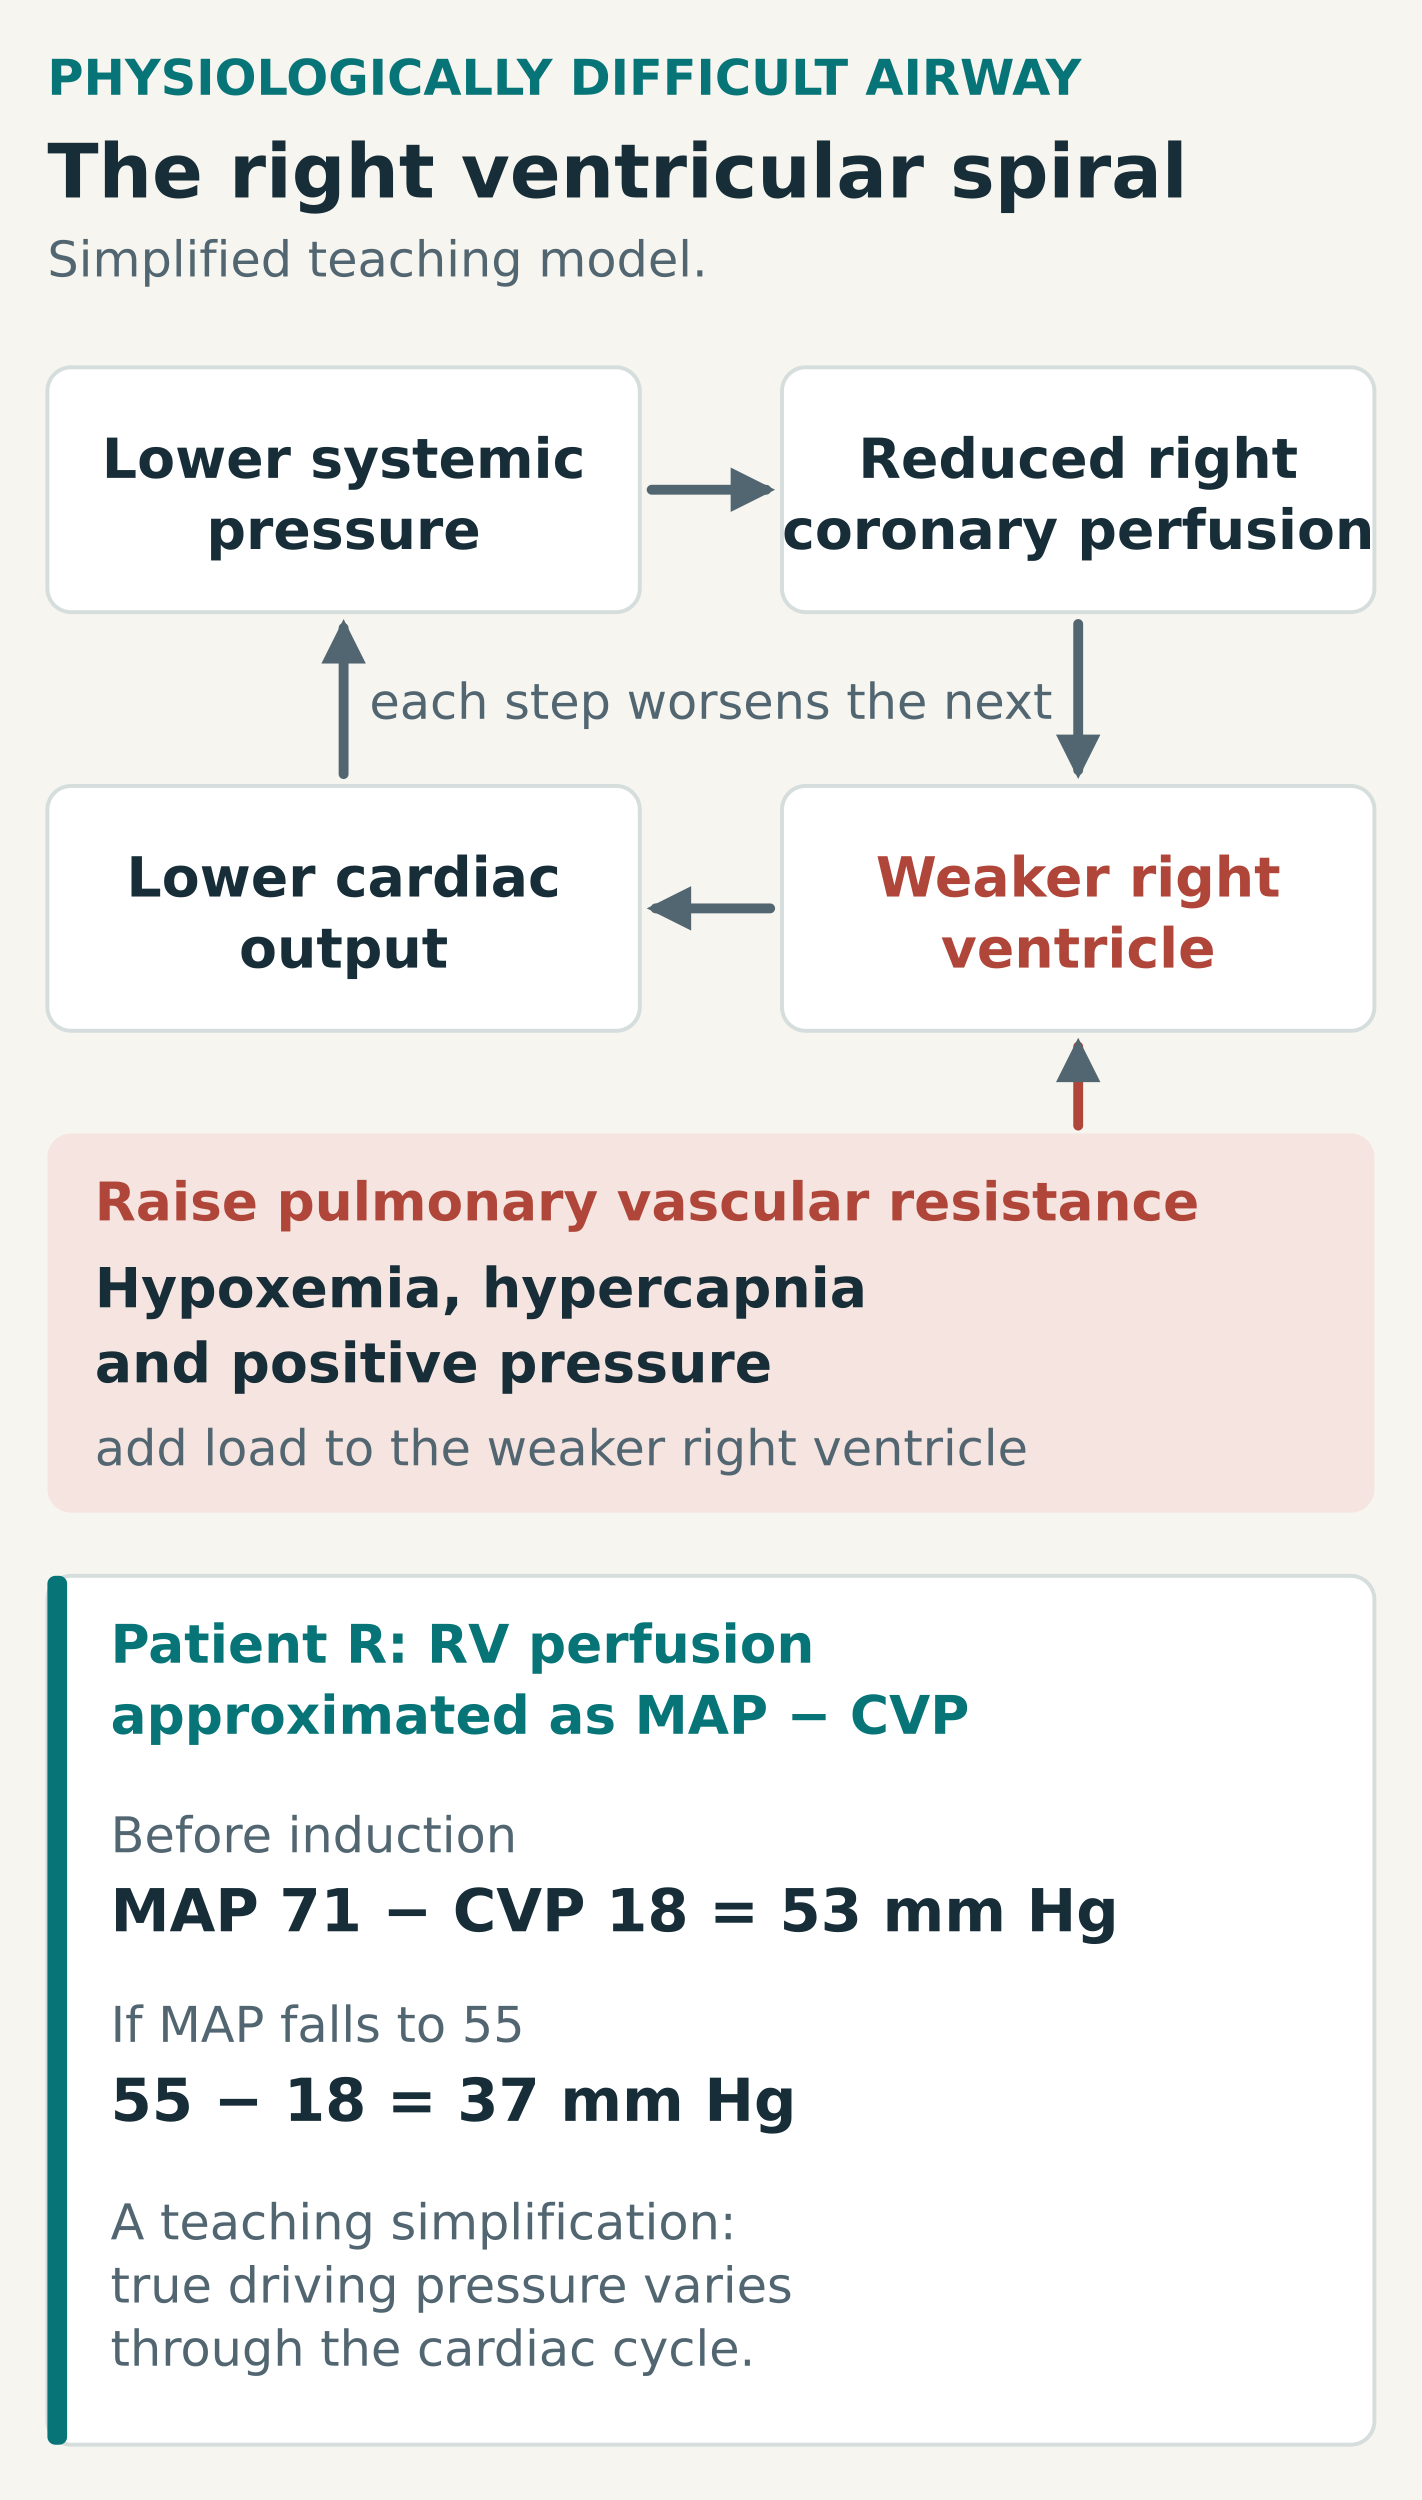
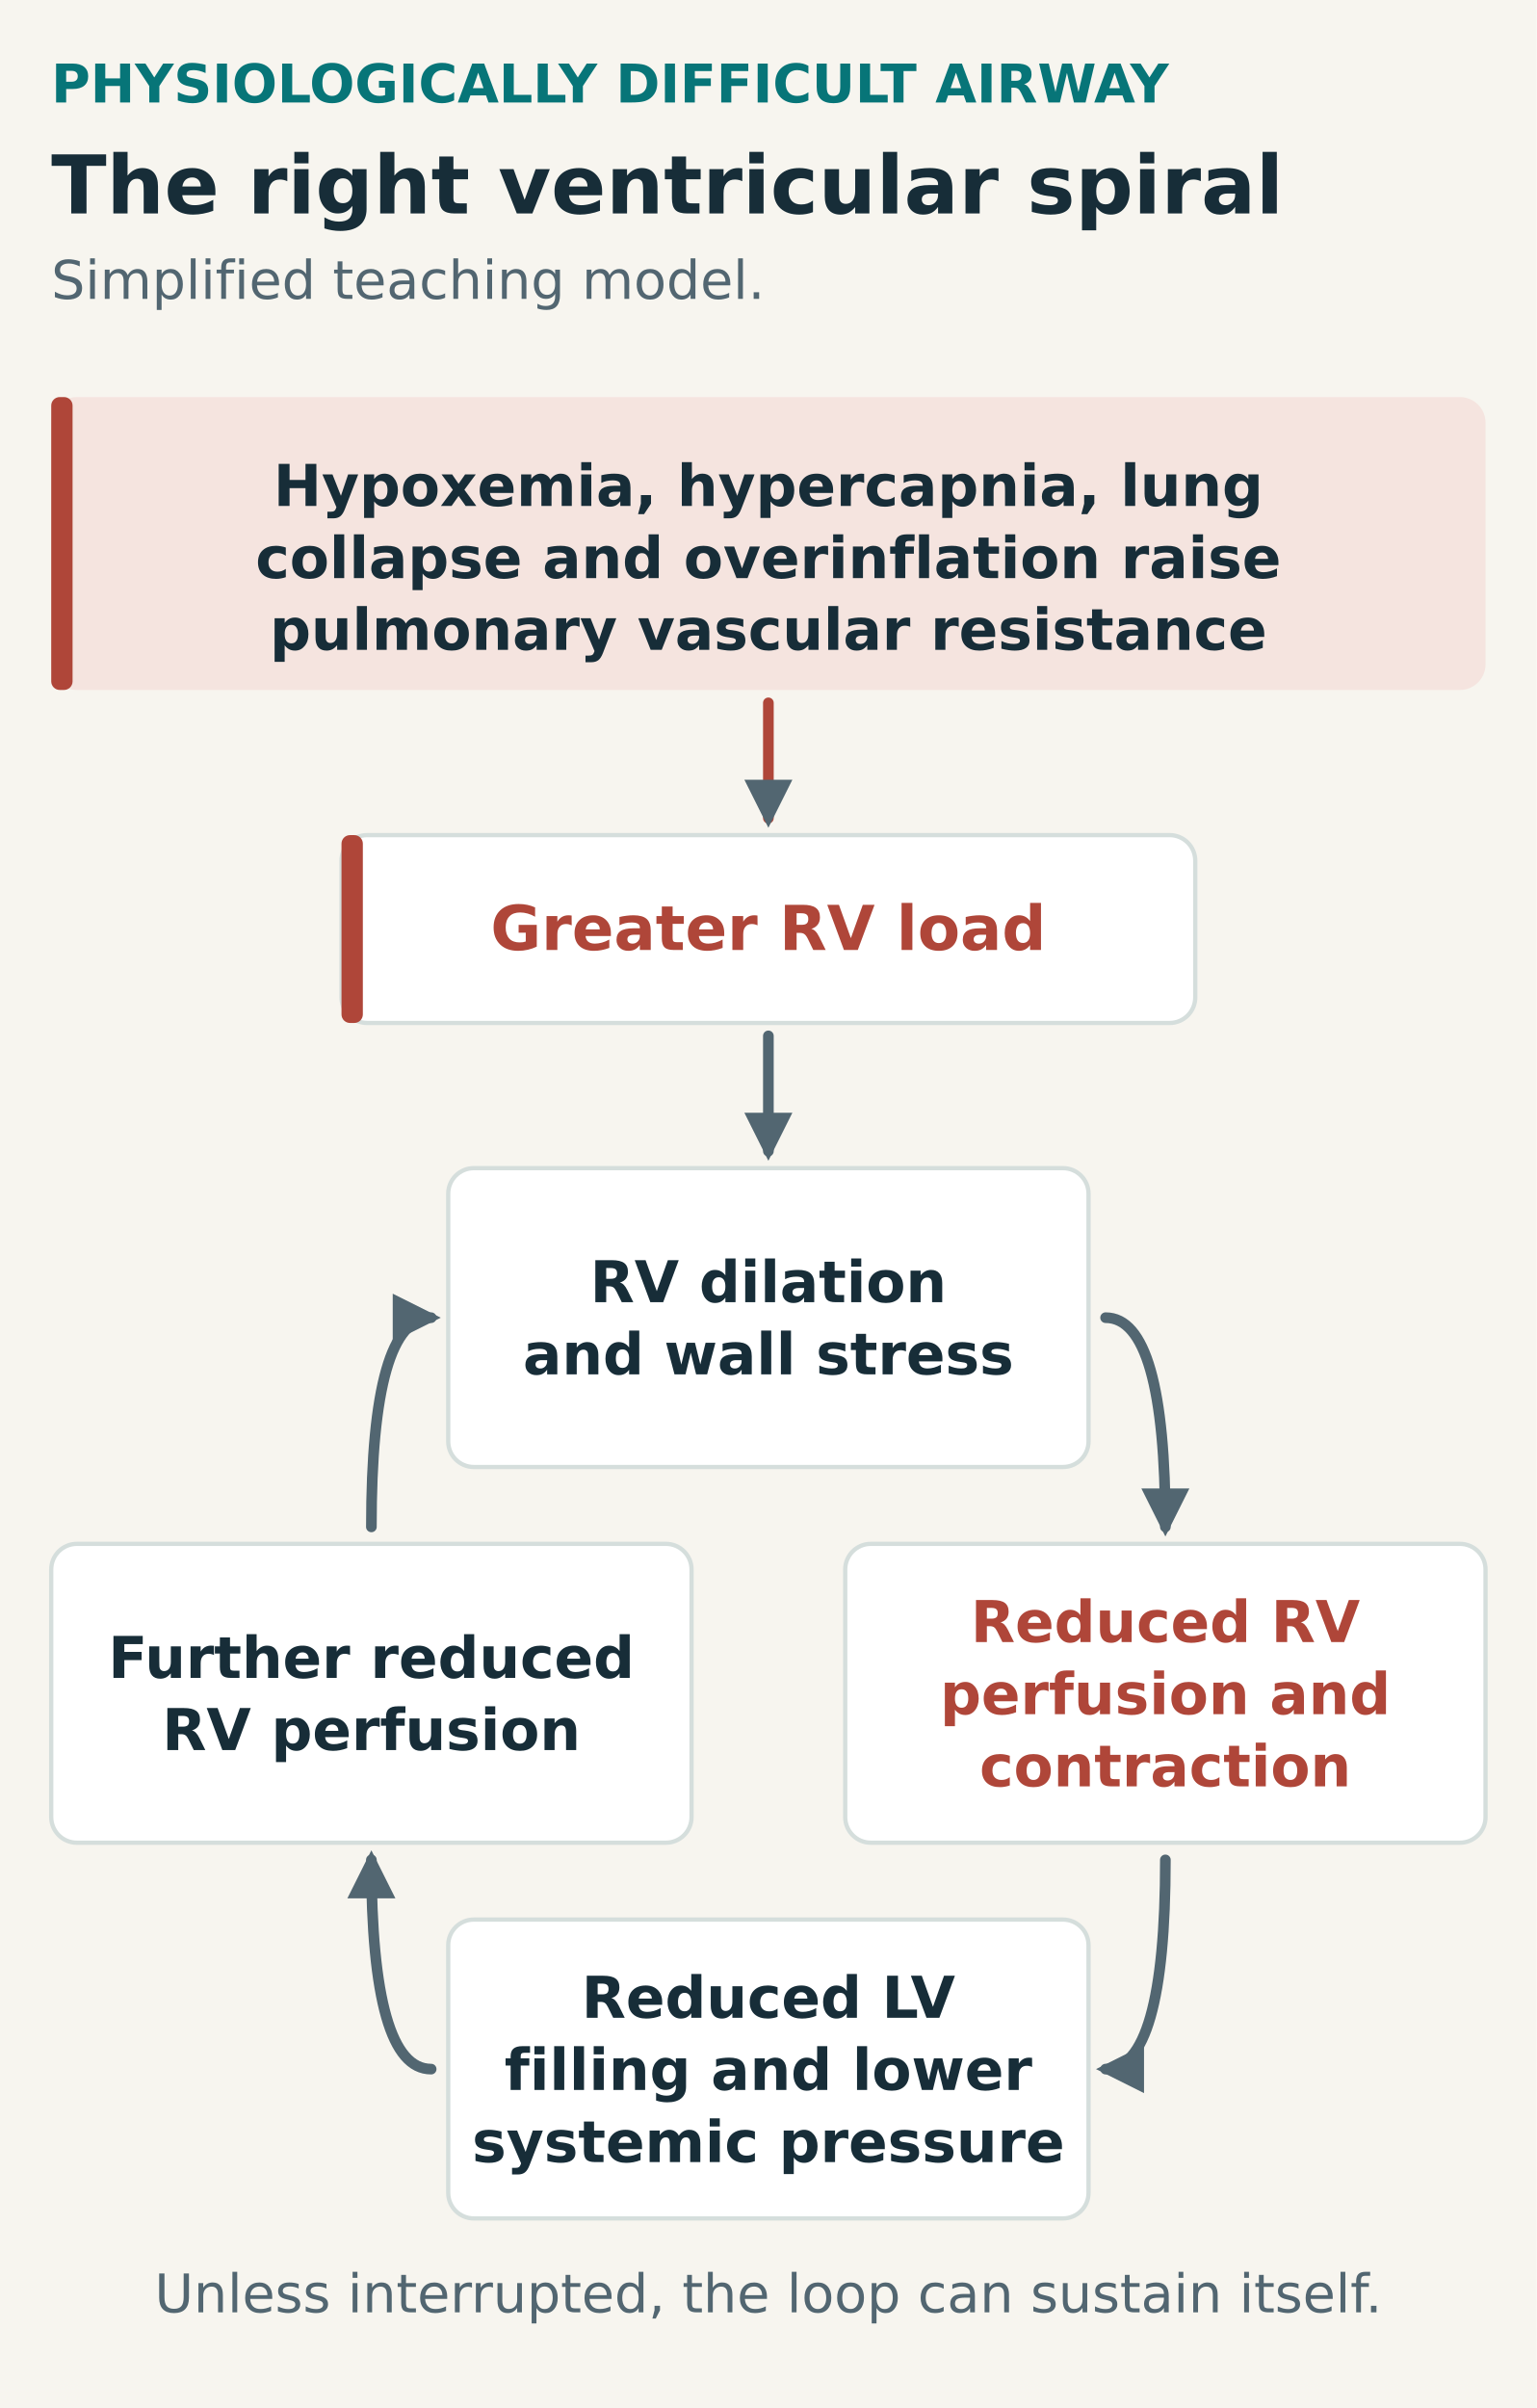
- <svg xmlns="http://www.w3.org/2000/svg" class="diagram-screen" viewBox="0 0 360 633" role="img" aria-labelledby="fig-r2-03-rv-spiral-screen-title" aria-describedby="fig-r2-03-rv-spiral-screen-desc">
+ <svg xmlns="http://www.w3.org/2000/svg" class="diagram-screen" viewBox="0 0 360 564" role="img" aria-labelledby="fig-r2-03-rv-spiral-screen-title" aria-describedby="fig-r2-03-rv-spiral-screen-desc">
  <style>text{font-family:'DejaVu Sans',system-ui,sans-serif}.fig-r2-03-rv-spiral-screen-t-ink{fill:var(--fig-ink,#172d38)}.fig-r2-03-rv-spiral-screen-t-muted{fill:var(--fig-muted,#526671)}.fig-r2-03-rv-spiral-screen-t-teal{fill:var(--fig-teal,#077578)}.fig-r2-03-rv-spiral-screen-t-red{fill:var(--fig-red,#af4639)}.fig-r2-03-rv-spiral-screen-t-gold{fill:var(--fig-gold,#996613)}.fig-r2-03-rv-spiral-screen-bg{fill:var(--fig-canvas,#f7f5ef)}.fig-r2-03-rv-spiral-screen-pn{fill:var(--fig-panel,#ffffff);stroke:var(--fig-rule,#d5dedc)}.fig-r2-03-rv-spiral-screen-s-teal{stroke:var(--fig-teal,#077578);fill:none}.fig-r2-03-rv-spiral-screen-f-teal{fill:var(--fig-teal,#077578)}.fig-r2-03-rv-spiral-screen-s-red{stroke:var(--fig-red,#af4639);fill:none}.fig-r2-03-rv-spiral-screen-f-red{fill:var(--fig-red,#af4639)}.fig-r2-03-rv-spiral-screen-s-gold{stroke:var(--fig-gold,#996613);fill:none}.fig-r2-03-rv-spiral-screen-f-gold{fill:var(--fig-gold,#996613)}.fig-r2-03-rv-spiral-screen-s-muted{stroke:var(--fig-muted,#526671);fill:none}.fig-r2-03-rv-spiral-screen-f-muted{fill:var(--fig-muted,#526671)}.fig-r2-03-rv-spiral-screen-s-rule{stroke:var(--fig-rule,#d5dedc);fill:none}.fig-r2-03-rv-spiral-screen-f-rule{fill:var(--fig-rule,#d5dedc)}.fig-r2-03-rv-spiral-screen-s-ink{stroke:var(--fig-ink,#172d38);fill:none}.fig-r2-03-rv-spiral-screen-f-ink{fill:var(--fig-ink,#172d38)}.fig-r2-03-rv-spiral-screen-f-tt{fill:var(--fig-teal-tint,#ddedea)}.fig-r2-03-rv-spiral-screen-f-rt{fill:var(--fig-red-tint,#f5e4df)}@media (prefers-color-scheme:dark){.fig-r2-03-rv-spiral-screen-t-ink{fill:var(--fig-ink,#e8dfd0)}.fig-r2-03-rv-spiral-screen-t-muted{fill:var(--fig-muted,#b3a897)}.fig-r2-03-rv-spiral-screen-t-teal{fill:var(--fig-teal,#6fb8b0)}.fig-r2-03-rv-spiral-screen-t-red{fill:var(--fig-red,#e0907f)}.fig-r2-03-rv-spiral-screen-t-gold{fill:var(--fig-gold,#d9a955)}.fig-r2-03-rv-spiral-screen-bg{fill:var(--fig-canvas,#25211c)}.fig-r2-03-rv-spiral-screen-pn{fill:var(--fig-panel,#2d2822);stroke:var(--fig-rule,#4a4238)}.fig-r2-03-rv-spiral-screen-s-teal{stroke:var(--fig-teal,#6fb8b0);fill:none}.fig-r2-03-rv-spiral-screen-f-teal{fill:var(--fig-teal,#6fb8b0)}.fig-r2-03-rv-spiral-screen-s-red{stroke:var(--fig-red,#e0907f);fill:none}.fig-r2-03-rv-spiral-screen-f-red{fill:var(--fig-red,#e0907f)}.fig-r2-03-rv-spiral-screen-s-gold{stroke:var(--fig-gold,#d9a955);fill:none}.fig-r2-03-rv-spiral-screen-f-gold{fill:var(--fig-gold,#d9a955)}.fig-r2-03-rv-spiral-screen-s-muted{stroke:var(--fig-muted,#b3a897);fill:none}.fig-r2-03-rv-spiral-screen-f-muted{fill:var(--fig-muted,#b3a897)}.fig-r2-03-rv-spiral-screen-s-rule{stroke:var(--fig-rule,#4a4238);fill:none}.fig-r2-03-rv-spiral-screen-f-rule{fill:var(--fig-rule,#4a4238)}.fig-r2-03-rv-spiral-screen-s-ink{stroke:var(--fig-ink,#e8dfd0);fill:none}.fig-r2-03-rv-spiral-screen-f-ink{fill:var(--fig-ink,#e8dfd0)}.fig-r2-03-rv-spiral-screen-f-tt{fill:var(--fig-teal-tint,#30443f)}.fig-r2-03-rv-spiral-screen-f-rt{fill:var(--fig-red-tint,#43302a)}}</style>
  <defs>
    <marker id="fig-r2-03-rv-spiral-screen-ah" viewBox="0 0 10 10" refX="8" refY="5" markerWidth="4.5" markerHeight="4.5" orient="auto-start-reverse">
      <path class="fig-r2-03-rv-spiral-screen-f-muted" d="M0,0 L10,5 L0,10 z" />
    </marker>
  </defs>
-   <rect class="fig-r2-03-rv-spiral-screen-bg" width="360" height="633" />
+   <rect class="fig-r2-03-rv-spiral-screen-bg" width="360" height="564" />
  <text class="fig-r2-03-rv-spiral-screen-t-teal" x="12.0" y="24.0" font-size="12.5" font-weight="600" text-anchor="start">PHYSIOLOGICALLY DIFFICULT AIRWAY</text>
  <text class="fig-r2-03-rv-spiral-screen-t-ink" x="12.0" y="50.0" font-size="19" font-weight="600" text-anchor="start">The right ventricular spiral</text>
  <text class="fig-r2-03-rv-spiral-screen-t-muted" x="12.0" y="70.0" font-size="12.5" text-anchor="start">Simplified teaching model.</text>
-   <rect class="fig-r2-03-rv-spiral-screen-pn" x="12.0" y="93.0" width="150.0" height="62.0" rx="6" />
-   <text class="fig-r2-03-rv-spiral-screen-t-ink" x="87.0" y="121.0" font-size="14" font-weight="600" text-anchor="middle">Lower systemic</text>
-   <text class="fig-r2-03-rv-spiral-screen-t-ink" x="87.0" y="139.0" font-size="14" font-weight="600" text-anchor="middle">pressure</text>
-   <rect class="fig-r2-03-rv-spiral-screen-pn" x="198.0" y="93.0" width="150.0" height="62.0" rx="6" />
-   <text class="fig-r2-03-rv-spiral-screen-t-ink" x="273.0" y="121.0" font-size="14" font-weight="600" text-anchor="middle">Reduced right</text>
-   <text class="fig-r2-03-rv-spiral-screen-t-ink" x="273.0" y="139.0" font-size="14" font-weight="600" text-anchor="middle">coronary perfusion</text>
-   <rect class="fig-r2-03-rv-spiral-screen-pn" x="198.0" y="199.0" width="150.0" height="62.0" rx="6" />
-   <text class="fig-r2-03-rv-spiral-screen-t-red" x="273.0" y="227.0" font-size="14" font-weight="600" text-anchor="middle">Weaker right</text>
-   <text class="fig-r2-03-rv-spiral-screen-t-red" x="273.0" y="245.0" font-size="14" font-weight="600" text-anchor="middle">ventricle</text>
-   <rect class="fig-r2-03-rv-spiral-screen-pn" x="12.0" y="199.0" width="150.0" height="62.0" rx="6" />
-   <text class="fig-r2-03-rv-spiral-screen-t-ink" x="87.0" y="227.0" font-size="14" font-weight="600" text-anchor="middle">Lower cardiac</text>
-   <text class="fig-r2-03-rv-spiral-screen-t-ink" x="87.0" y="245.0" font-size="14" font-weight="600" text-anchor="middle">output</text>
-   <path class="fig-r2-03-rv-spiral-screen-s-muted" d="M165.0,124.0 H194.0" stroke-width="2.5" stroke-linecap="round" marker-end="url(#fig-r2-03-rv-spiral-screen-ah)" />
-   <path class="fig-r2-03-rv-spiral-screen-s-muted" d="M273.0,158 V195" stroke-width="2.5" stroke-linecap="round" marker-end="url(#fig-r2-03-rv-spiral-screen-ah)" />
-   <path class="fig-r2-03-rv-spiral-screen-s-muted" d="M195.0,230.0 H166.0" stroke-width="2.5" stroke-linecap="round" marker-end="url(#fig-r2-03-rv-spiral-screen-ah)" />
-   <path class="fig-r2-03-rv-spiral-screen-s-muted" d="M87.0,196 V159" stroke-width="2.5" stroke-linecap="round" marker-end="url(#fig-r2-03-rv-spiral-screen-ah)" />
-   <text class="fig-r2-03-rv-spiral-screen-t-muted" x="180.0" y="182.0" font-size="12.5" text-anchor="middle">each step worsens the next</text>
-   <path class="fig-r2-03-rv-spiral-screen-s-red" d="M273.0,285 V265" stroke-width="2.5" stroke-linecap="round" marker-end="url(#fig-r2-03-rv-spiral-screen-ah)" />
-   <rect class="fig-r2-03-rv-spiral-screen-f-rt" x="12.0" y="287.0" width="336.0" height="96.0" rx="6" />
-   <text class="fig-r2-03-rv-spiral-screen-t-red" x="24.0" y="309.0" font-size="13.5" font-weight="600" text-anchor="start">Raise pulmonary vascular resistance</text>
-   <text class="fig-r2-03-rv-spiral-screen-t-ink" x="24.0" y="331.0" font-size="14" font-weight="600" text-anchor="start">Hypoxemia, hypercapnia</text>
-   <text class="fig-r2-03-rv-spiral-screen-t-ink" x="24.0" y="350.0" font-size="14" font-weight="600" text-anchor="start">and positive pressure</text>
-   <text class="fig-r2-03-rv-spiral-screen-t-muted" x="24.0" y="371.0" font-size="12.5" text-anchor="start">add load to the weaker right ventricle</text>
-   <rect class="fig-r2-03-rv-spiral-screen-pn" x="12" y="399" width="336" height="220.0" rx="6" />
-   <text class="fig-r2-03-rv-spiral-screen-t-teal" x="28.0" y="421.0" font-size="13.5" font-weight="600" text-anchor="start">Patient R: RV perfusion</text>
-   <text class="fig-r2-03-rv-spiral-screen-t-teal" x="28.0" y="439.0" font-size="13.5" font-weight="600" text-anchor="start">approximated as MAP − CVP</text>
-   <text class="fig-r2-03-rv-spiral-screen-t-muted" x="28.0" y="469.0" font-size="12.5" text-anchor="start">Before induction</text>
-   <text class="fig-r2-03-rv-spiral-screen-t-ink" x="28.0" y="489.0" font-size="15" font-weight="600" text-anchor="start">MAP 71 − CVP 18 = 53 mm Hg</text>
-   <text class="fig-r2-03-rv-spiral-screen-t-muted" x="28.0" y="517.0" font-size="12.5" text-anchor="start">If MAP falls to 55</text>
-   <text class="fig-r2-03-rv-spiral-screen-t-ink" x="28.0" y="537.0" font-size="15" font-weight="600" text-anchor="start">55 − 18 = 37 mm Hg</text>
-   <text class="fig-r2-03-rv-spiral-screen-t-muted" x="28.0" y="567.0" font-size="12.5" text-anchor="start">A teaching simplification:</text>
-   <text class="fig-r2-03-rv-spiral-screen-t-muted" x="28.0" y="583.0" font-size="12.5" text-anchor="start">true driving pressure varies</text>
-   <text class="fig-r2-03-rv-spiral-screen-t-muted" x="28.0" y="599.0" font-size="12.5" text-anchor="start">through the cardiac cycle.</text>
-   <rect class="fig-r2-03-rv-spiral-screen-f-teal" x="12.0" y="399.0" width="5" height="220.0" rx="2" />
+   <rect class="fig-r2-03-rv-spiral-screen-f-rt" x="12.0" y="93.0" width="336.0" height="68.6" rx="6" />
+   <rect class="fig-r2-03-rv-spiral-screen-f-red" x="12.0" y="93.0" width="5" height="68.6" rx="2" />
+   <text class="fig-r2-03-rv-spiral-screen-t-ink" x="180.0" y="118.5" font-size="13.5" font-weight="600" text-anchor="middle">Hypoxemia, hypercapnia, lung</text>
+   <text class="fig-r2-03-rv-spiral-screen-t-ink" x="180.0" y="135.4" font-size="13.5" font-weight="600" text-anchor="middle">collapse and overinflation raise</text>
+   <text class="fig-r2-03-rv-spiral-screen-t-ink" x="180.0" y="152.2" font-size="13.5" font-weight="600" text-anchor="middle">pulmonary vascular resistance</text>
+   <path class="fig-r2-03-rv-spiral-screen-s-red" d="M180.0,164.625 V191.625" stroke-width="2.5" stroke-linecap="round" marker-end="url(#fig-r2-03-rv-spiral-screen-ah)" />
+   <rect class="fig-r2-03-rv-spiral-screen-pn" x="80.0" y="195.6" width="200.0" height="44.0" rx="6" />
+   <rect class="fig-r2-03-rv-spiral-screen-f-red" x="80.0" y="195.6" width="5" height="44.0" rx="2" />
+   <text class="fig-r2-03-rv-spiral-screen-t-red" x="180.0" y="222.5" font-size="14.5" font-weight="600" text-anchor="middle">Greater RV load</text>
+   <path class="fig-r2-03-rv-spiral-screen-s-muted" d="M180.0,242.625 V269.625" stroke-width="2.5" stroke-linecap="round" marker-end="url(#fig-r2-03-rv-spiral-screen-ah)" />
+   <rect class="fig-r2-03-rv-spiral-screen-pn" x="105.0" y="273.6" width="150.0" height="70.0" rx="6" />
+   <text class="fig-r2-03-rv-spiral-screen-t-ink" x="180.0" y="305.0" font-size="13.5" font-weight="600" text-anchor="middle">RV dilation</text>
+   <text class="fig-r2-03-rv-spiral-screen-t-ink" x="180.0" y="321.9" font-size="13.5" font-weight="600" text-anchor="middle">and wall stress</text>
+   <rect class="fig-r2-03-rv-spiral-screen-pn" x="198.0" y="361.6" width="150.0" height="70.0" rx="6" />
+   <text class="fig-r2-03-rv-spiral-screen-t-red" x="273.0" y="384.6" font-size="13.5" font-weight="600" text-anchor="middle">Reduced RV</text>
+   <text class="fig-r2-03-rv-spiral-screen-t-red" x="273.0" y="401.5" font-size="13.5" font-weight="600" text-anchor="middle">perfusion and</text>
+   <text class="fig-r2-03-rv-spiral-screen-t-red" x="273.0" y="418.4" font-size="13.5" font-weight="600" text-anchor="middle">contraction</text>
+   <rect class="fig-r2-03-rv-spiral-screen-pn" x="105.0" y="449.6" width="150.0" height="70.0" rx="6" />
+   <text class="fig-r2-03-rv-spiral-screen-t-ink" x="180.0" y="472.6" font-size="13.5" font-weight="600" text-anchor="middle">Reduced LV</text>
+   <text class="fig-r2-03-rv-spiral-screen-t-ink" x="180.0" y="489.5" font-size="13.5" font-weight="600" text-anchor="middle">filling and lower</text>
+   <text class="fig-r2-03-rv-spiral-screen-t-ink" x="180.0" y="506.4" font-size="13.5" font-weight="600" text-anchor="middle">systemic pressure</text>
+   <rect class="fig-r2-03-rv-spiral-screen-pn" x="12.0" y="361.6" width="150.0" height="70.0" rx="6" />
+   <text class="fig-r2-03-rv-spiral-screen-t-ink" x="87.0" y="393.0" font-size="13.5" font-weight="600" text-anchor="middle">Further reduced</text>
+   <text class="fig-r2-03-rv-spiral-screen-t-ink" x="87.0" y="409.9" font-size="13.5" font-weight="600" text-anchor="middle">RV perfusion</text>
+   <path class="fig-r2-03-rv-spiral-screen-s-muted" d="M259.0,308.625 Q273.0,308.625 273.0,357.625" stroke-width="2.5" stroke-linecap="round" marker-end="url(#fig-r2-03-rv-spiral-screen-ah)" />
+   <path class="fig-r2-03-rv-spiral-screen-s-muted" d="M273.0,435.625 Q273.0,484.625 259.0,484.625" stroke-width="2.5" stroke-linecap="round" marker-end="url(#fig-r2-03-rv-spiral-screen-ah)" />
+   <path class="fig-r2-03-rv-spiral-screen-s-muted" d="M101.0,484.625 Q87.0,484.625 87.0,435.625" stroke-width="2.5" stroke-linecap="round" marker-end="url(#fig-r2-03-rv-spiral-screen-ah)" />
+   <path class="fig-r2-03-rv-spiral-screen-s-muted" d="M87.0,357.625 Q87.0,308.625 101.0,308.625" stroke-width="2.5" stroke-linecap="round" marker-end="url(#fig-r2-03-rv-spiral-screen-ah)" />
+   <text class="fig-r2-03-rv-spiral-screen-t-muted" x="180.0" y="541.6" font-size="12.5" text-anchor="middle">Unless interrupted, the loop can sustain itself.</text>
</svg>
